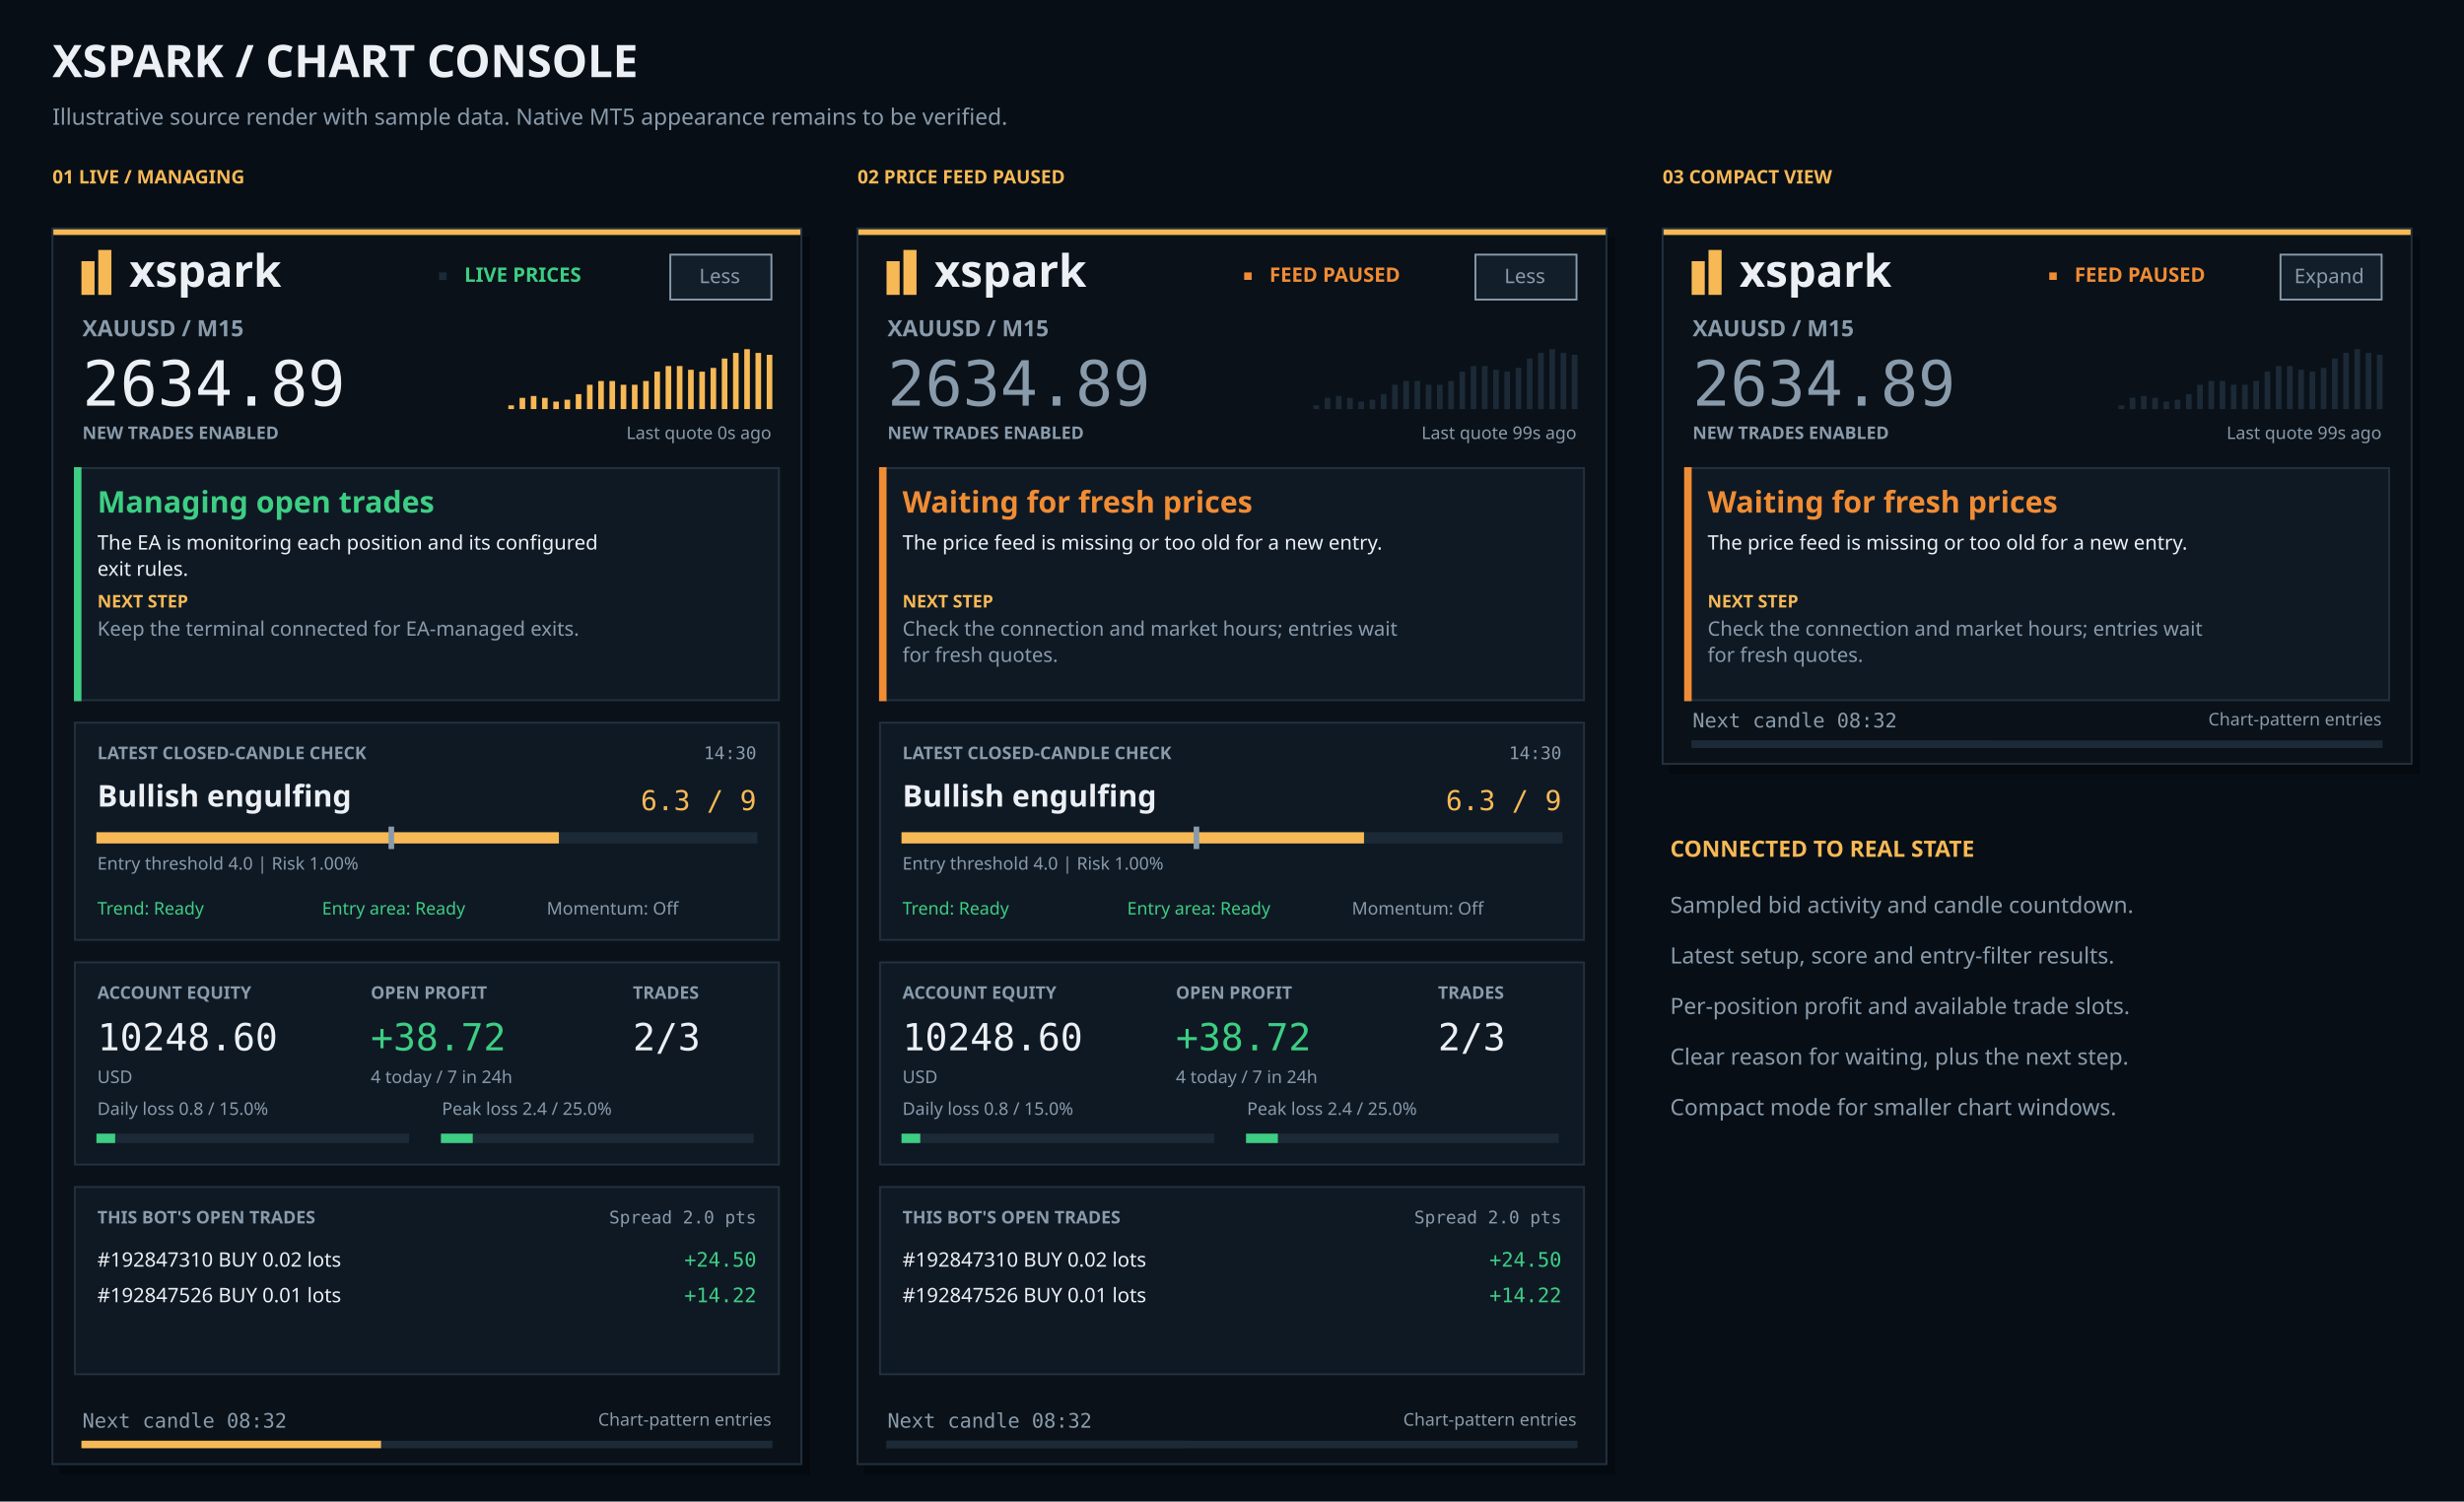
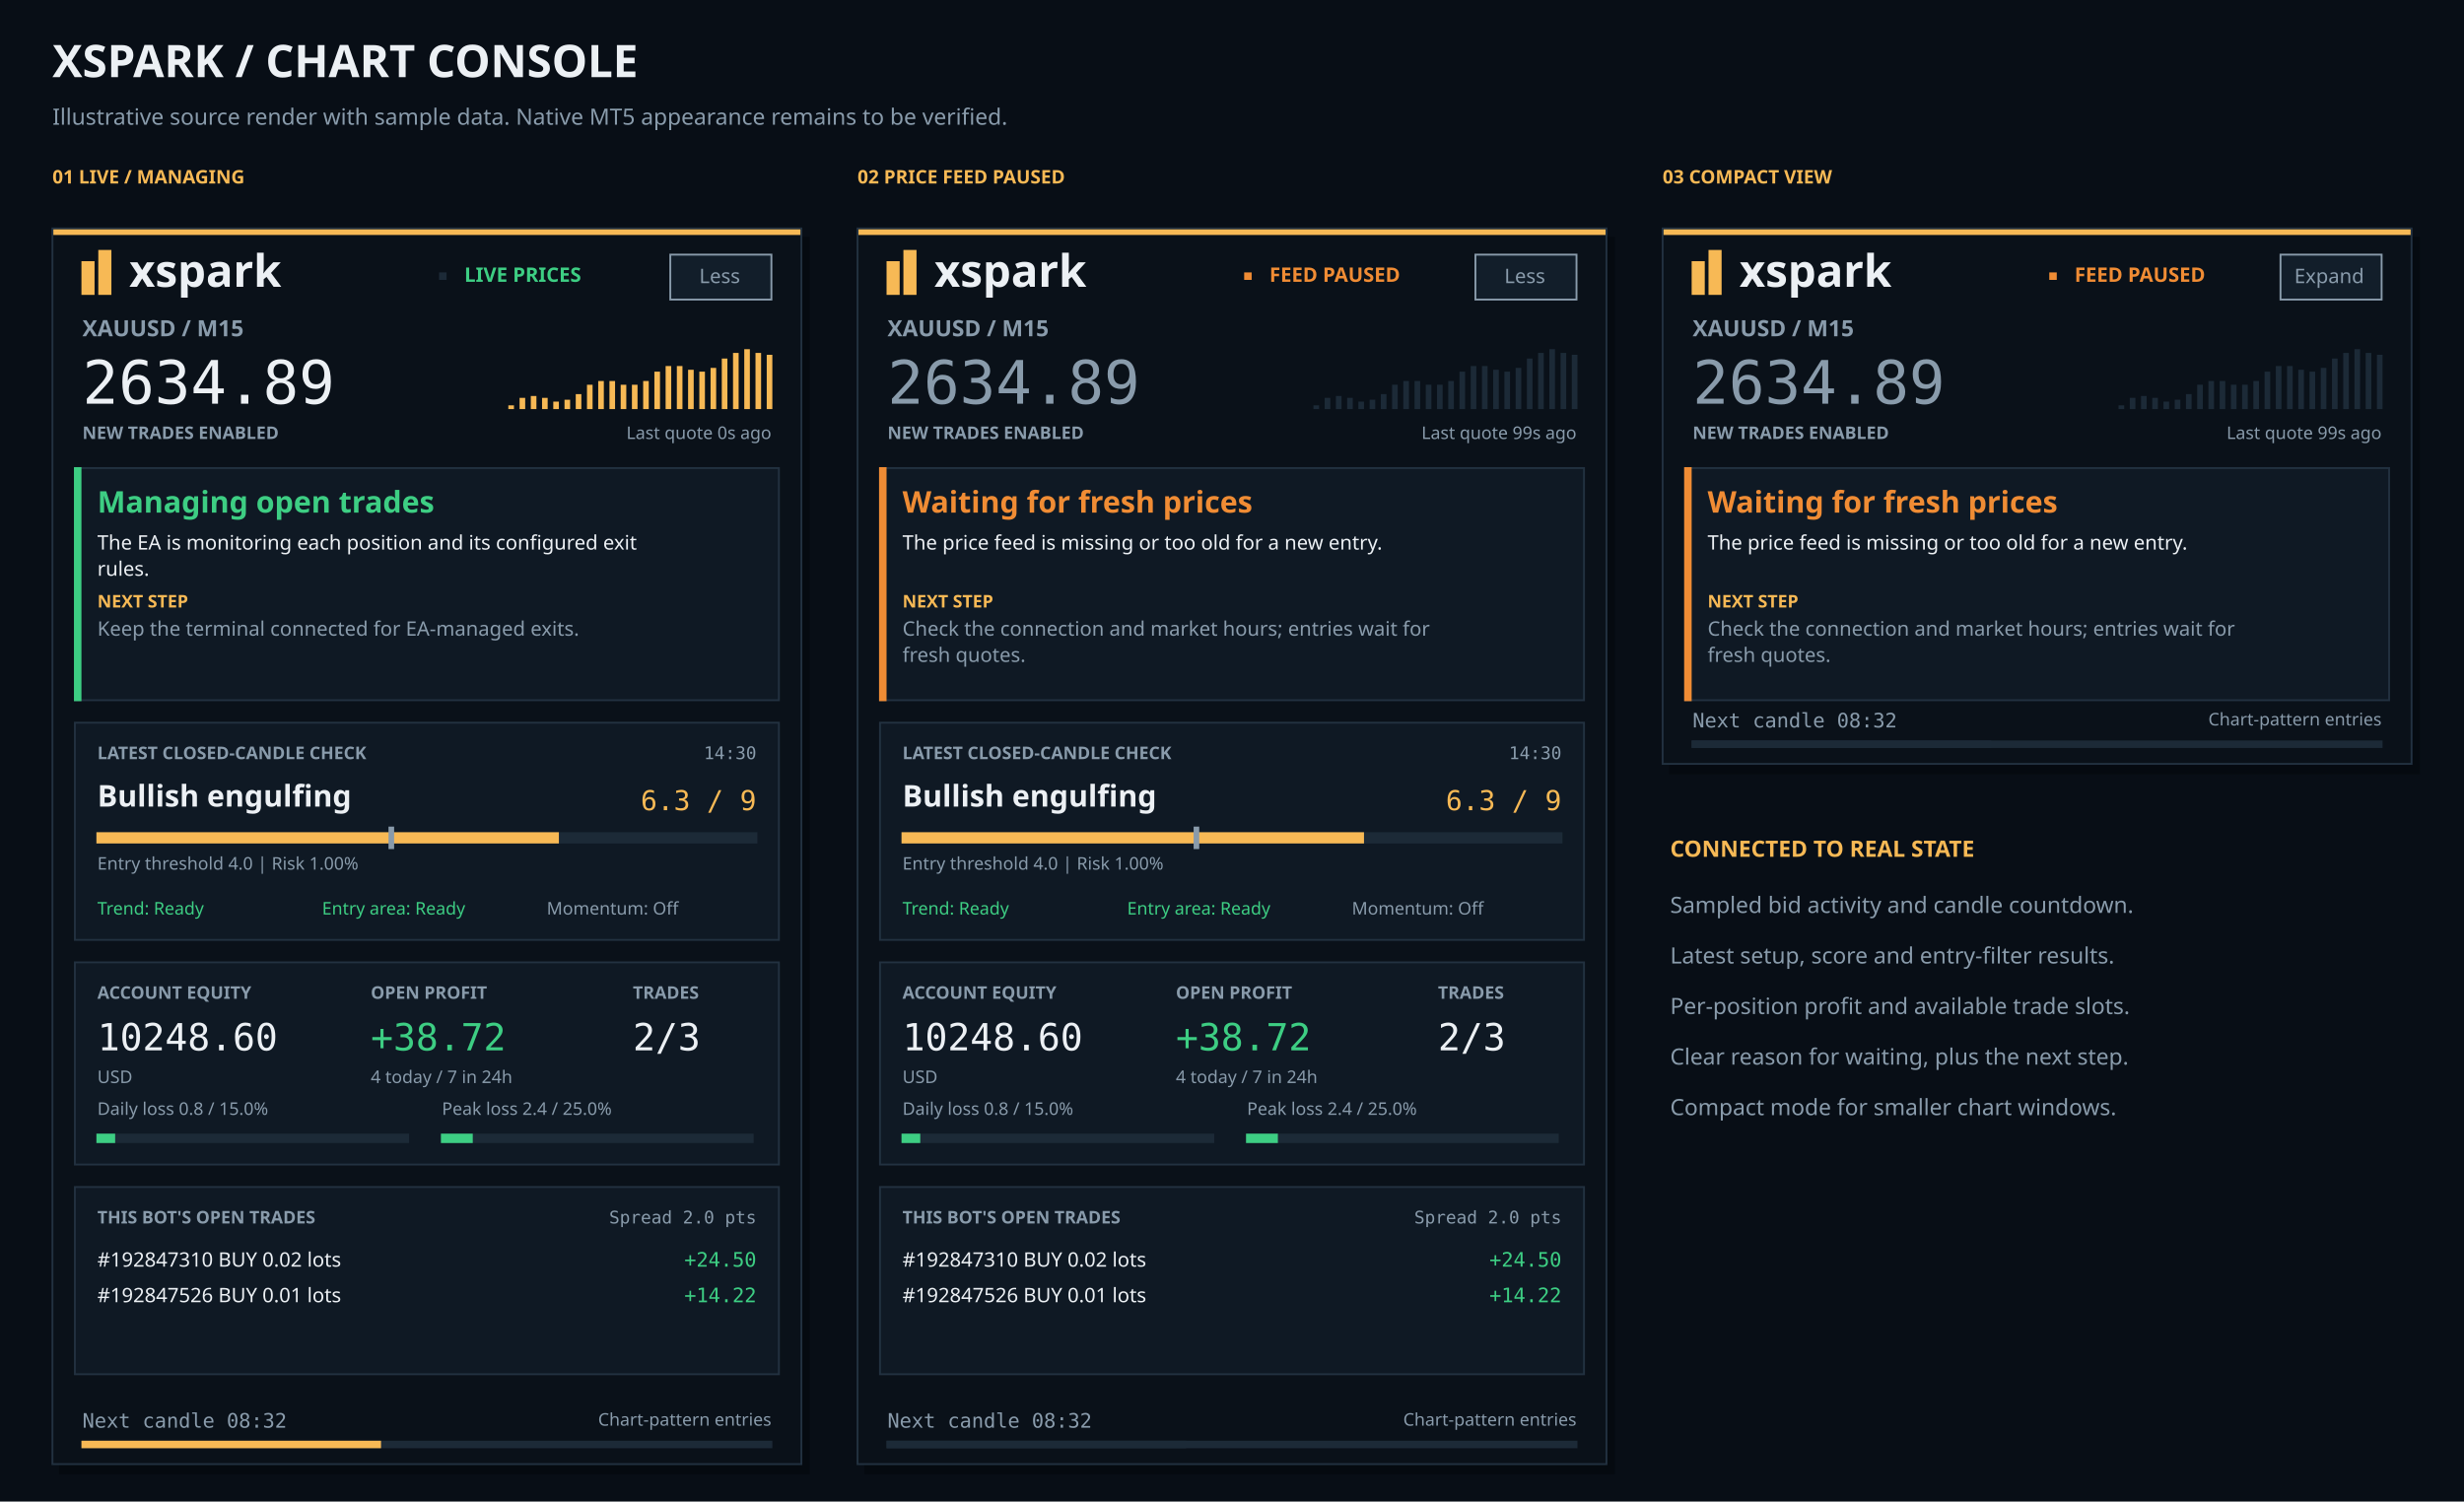
<svg xmlns="http://www.w3.org/2000/svg" width="1316" height="802" viewBox="0 0 1316 802">
  <rect width="1316" height="802" fill="#080e16" />
  <text x="28" y="41.2" fill="#ecf0f4" font-size="24" font-family="Arial Bold, sans-serif" font-weight="bold" text-anchor="start">XSPARK  /  CHART CONSOLE</text>
  <text x="28" y="66.6" fill="#899bab" font-size="12" font-family="Segoe UI, sans-serif" font-weight="normal" text-anchor="start">Illustrative source render with sample data. Native MT5 appearance remains to be verified.</text>
  <text x="28" y="98.0" fill="#f7b955" font-size="10" font-family="Arial Bold, sans-serif" font-weight="bold" text-anchor="start">01  LIVE / MANAGING</text>
  <rect x="32" y="127" width="400" height="660" fill="#050a10" stroke="#050a10" />
  <rect x="28" y="122" width="400" height="660" fill="#0a1119" stroke="#223140" />
  <rect x="29" y="123" width="398" height="2" fill="#f7b955" stroke="#f7b955" />
  <rect x="44" y="140" width="6" height="17" fill="#f7b955" stroke="#f7b955" />
  <rect x="53" y="134" width="6" height="23" fill="#f7b955" stroke="#f7b955" />
  <text x="69" y="153.2" fill="#ecf0f4" font-size="24.0" font-family="Arial Bold, sans-serif" font-weight="bold" text-anchor="start">xspark</text>
  <text x="248" y="150.533" fill="#3dce83" font-size="10.667" font-family="Arial Bold, sans-serif" font-weight="bold" text-anchor="start">LIVE PRICES</text>
  <rect x="234" y="145" width="5" height="5" fill="#1c2a37" stroke="#0a1119" />
  <rect x="358" y="136" width="54" height="24" fill="#121e2a" stroke="#899bab" />
  <text x="373.469" y="151.2" fill="#899bab" font-size="10.667" font-family="Segoe UI, sans-serif" font-weight="normal" text-anchor="start">Less</text>
  <text x="44" y="179.6" fill="#899bab" font-size="12.0" font-family="Arial Bold, sans-serif" font-weight="bold" text-anchor="start">XAUUSD  /  M15</text>
-   <text x="44" y="216.667" fill="#ecf0f4" font-size="33.333" font-family="Consolas, monospace" font-weight="normal" text-anchor="start">2634.89</text>
+   <text x="44" y="215.6" fill="#ecf0f4" font-size="32.0" font-family="Consolas, monospace" font-weight="normal" text-anchor="start">2634.89</text>
  <text x="44" y="234.467" fill="#899bab" font-size="9.333" font-family="Arial Bold, sans-serif" font-weight="bold" text-anchor="start">NEW TRADES ENABLED</text>
  <rect x="271" y="216" width="4" height="3" fill="#f7b955" stroke="#0a1119" />
  <rect x="277" y="212" width="4" height="7" fill="#f7b955" stroke="#0a1119" />
  <rect x="283" y="211" width="4" height="8" fill="#f7b955" stroke="#0a1119" />
  <rect x="289" y="212" width="4" height="7" fill="#f7b955" stroke="#0a1119" />
  <rect x="295" y="214" width="4" height="5" fill="#f7b955" stroke="#0a1119" />
  <rect x="301" y="213" width="4" height="6" fill="#f7b955" stroke="#0a1119" />
  <rect x="307" y="210" width="4" height="9" fill="#f7b955" stroke="#0a1119" />
  <rect x="313" y="205" width="4" height="14" fill="#f7b955" stroke="#0a1119" />
  <rect x="319" y="203" width="4" height="16" fill="#f7b955" stroke="#0a1119" />
  <rect x="325" y="203" width="4" height="16" fill="#f7b955" stroke="#0a1119" />
  <rect x="331" y="205" width="4" height="14" fill="#f7b955" stroke="#0a1119" />
  <rect x="337" y="205" width="4" height="14" fill="#f7b955" stroke="#0a1119" />
  <rect x="343" y="203" width="4" height="16" fill="#f7b955" stroke="#0a1119" />
  <rect x="349" y="198" width="4" height="21" fill="#f7b955" stroke="#0a1119" />
  <rect x="355" y="195" width="4" height="24" fill="#f7b955" stroke="#0a1119" />
  <rect x="361" y="195" width="4" height="24" fill="#f7b955" stroke="#0a1119" />
  <rect x="367" y="197" width="4" height="22" fill="#f7b955" stroke="#0a1119" />
  <rect x="373" y="198" width="4" height="21" fill="#f7b955" stroke="#0a1119" />
  <rect x="379" y="196" width="4" height="23" fill="#f7b955" stroke="#0a1119" />
  <rect x="385" y="191" width="4" height="28" fill="#f7b955" stroke="#0a1119" />
  <rect x="391" y="188" width="4" height="31" fill="#f7b955" stroke="#0a1119" />
  <rect x="397" y="186" width="4" height="33" fill="#f7b955" stroke="#0a1119" />
  <rect x="403" y="188" width="4" height="31" fill="#f7b955" stroke="#0a1119" />
  <rect x="409" y="189" width="4" height="30" fill="#f7b955" stroke="#0a1119" />
  <text x="412" y="234.467" fill="#899bab" font-size="9.333" font-family="Segoe UI, sans-serif" font-weight="normal" text-anchor="end">Last quote 0s ago</text>
  <rect x="40" y="250" width="376" height="124" fill="#0f1924" stroke="#223140" />
  <rect x="40" y="250" width="3" height="124" fill="#3dce83" stroke="#3dce83" />
  <text x="52" y="273.8" fill="#3dce83" font-size="16.0" font-family="Arial Bold, sans-serif" font-weight="bold" text-anchor="start">Managing open trades</text>
-   <text x="52" y="293.533" fill="#ecf0f4" font-size="10.667" font-family="Segoe UI, sans-serif" font-weight="normal" text-anchor="start">The EA is monitoring each position and its configured</text>
+   <text x="52" y="293.533" fill="#ecf0f4" font-size="10.667" font-family="Segoe UI, sans-serif" font-weight="normal" text-anchor="start">The EA is monitoring each position and its configured exit</text>
  <text x="52" y="339.533" fill="#899bab" font-size="10.667" font-family="Segoe UI, sans-serif" font-weight="normal" text-anchor="start">Keep the terminal connected for EA-managed exits.</text>
-   <text x="52" y="307.533" fill="#ecf0f4" font-size="10.667" font-family="Segoe UI, sans-serif" font-weight="normal" text-anchor="start">exit rules.</text>
-   <text x="52" y="353.533" fill="#899bab" font-size="10.667" font-family="Segoe UI, sans-serif" font-weight="normal" text-anchor="start" />
+   <text x="52" y="307.533" fill="#ecf0f4" font-size="10.667" font-family="Segoe UI, sans-serif" font-weight="normal" text-anchor="start">rules.</text>
  <text x="52" y="324.467" fill="#f7b955" font-size="9.333" font-family="Arial Bold, sans-serif" font-weight="bold" text-anchor="start">NEXT STEP</text>
  <rect x="40" y="386" width="376" height="116" fill="#0f1924" stroke="#223140" />
  <text x="52" y="405.467" fill="#899bab" font-size="9.333" font-family="Arial Bold, sans-serif" font-weight="bold" text-anchor="start">LATEST CLOSED-CANDLE CHECK</text>
  <text x="404" y="405.467" fill="#899bab" font-size="9.333" font-family="Consolas, monospace" font-weight="normal" text-anchor="end">14:30</text>
  <text x="52" y="430.8" fill="#ecf0f4" font-size="16.0" font-family="Arial Bold, sans-serif" font-weight="bold" text-anchor="start">Bullish engulfing</text>
  <text x="404" y="432.733" fill="#f7b955" font-size="14.667" font-family="Consolas, monospace" font-weight="normal" text-anchor="end">6.3 / 9</text>
  <rect x="52" y="445" width="352" height="5" fill="#1c2a37" stroke="#1c2a37" />
  <rect x="52" y="445" width="246" height="5" fill="#f7b955" stroke="#f7b955" />
  <rect x="208" y="442" width="2" height="11" fill="#899bab" stroke="#899bab" />
  <text x="52" y="464.467" fill="#899bab" font-size="9.333" font-family="Segoe UI, sans-serif" font-weight="normal" text-anchor="start">Entry threshold 4.0  |  Risk 1.00%</text>
  <text x="52" y="488.467" fill="#3dce83" font-size="9.333" font-family="Segoe UI, sans-serif" font-weight="normal" text-anchor="start">Trend: Ready</text>
  <text x="172" y="488.467" fill="#3dce83" font-size="9.333" font-family="Segoe UI, sans-serif" font-weight="normal" text-anchor="start">Entry area: Ready</text>
  <text x="292" y="488.467" fill="#899bab" font-size="9.333" font-family="Segoe UI, sans-serif" font-weight="normal" text-anchor="start">Momentum: Off</text>
  <rect x="40" y="514" width="376" height="108" fill="#0f1924" stroke="#223140" />
  <text x="52" y="533.467" fill="#899bab" font-size="9.333" font-family="Arial Bold, sans-serif" font-weight="bold" text-anchor="start">ACCOUNT EQUITY</text>
  <text x="198" y="533.467" fill="#899bab" font-size="9.333" font-family="Arial Bold, sans-serif" font-weight="bold" text-anchor="start">OPEN PROFIT</text>
  <text x="338" y="533.467" fill="#899bab" font-size="9.333" font-family="Arial Bold, sans-serif" font-weight="bold" text-anchor="start">TRADES</text>
  <text x="52" y="561.0" fill="#ecf0f4" font-size="20.0" font-family="Consolas, monospace" font-weight="normal" text-anchor="start">10248.60</text>
  <text x="198" y="561.0" fill="#3dce83" font-size="20.0" font-family="Consolas, monospace" font-weight="normal" text-anchor="start">+38.72</text>
  <text x="338" y="561.0" fill="#ecf0f4" font-size="20.0" font-family="Consolas, monospace" font-weight="normal" text-anchor="start">2/3</text>
  <text x="52" y="578.467" fill="#899bab" font-size="9.333" font-family="Segoe UI, sans-serif" font-weight="normal" text-anchor="start">USD</text>
  <text x="198" y="578.467" fill="#899bab" font-size="9.333" font-family="Segoe UI, sans-serif" font-weight="normal" text-anchor="start">4 today / 7 in 24h</text>
  <text x="52" y="595.467" fill="#899bab" font-size="9.333" font-family="Segoe UI, sans-serif" font-weight="normal" text-anchor="start">Daily loss 0.8 / 15.0%</text>
  <text x="236" y="595.467" fill="#899bab" font-size="9.333" font-family="Segoe UI, sans-serif" font-weight="normal" text-anchor="start">Peak loss 2.4 / 25.0%</text>
  <rect x="52" y="606" width="166" height="4" fill="#1c2a37" stroke="#1c2a37" />
  <rect x="52" y="606" width="9" height="4" fill="#3dce83" stroke="#3dce83" />
  <rect x="236" y="606" width="166" height="4" fill="#1c2a37" stroke="#1c2a37" />
  <rect x="236" y="606" width="16" height="4" fill="#3dce83" stroke="#3dce83" />
  <rect x="40" y="634" width="376" height="100" fill="#0f1924" stroke="#223140" />
  <text x="52" y="653.467" fill="#899bab" font-size="9.333" font-family="Arial Bold, sans-serif" font-weight="bold" text-anchor="start">THIS BOT'S OPEN TRADES</text>
  <text x="404" y="653.467" fill="#899bab" font-size="9.333" font-family="Consolas, monospace" font-weight="normal" text-anchor="end">Spread 2.0 pts</text>
  <text x="52" y="676.533" fill="#ecf0f4" font-size="10.667" font-family="Segoe UI, sans-serif" font-weight="normal" text-anchor="start">#192847310  BUY  0.02 lots</text>
  <text x="404" y="676.533" fill="#3dce83" font-size="10.667" font-family="Consolas, monospace" font-weight="normal" text-anchor="end">+24.50</text>
  <text x="52" y="695.533" fill="#ecf0f4" font-size="10.667" font-family="Segoe UI, sans-serif" font-weight="normal" text-anchor="start">#192847526  BUY  0.01 lots</text>
  <text x="404" y="695.533" fill="#3dce83" font-size="10.667" font-family="Consolas, monospace" font-weight="normal" text-anchor="end">+14.22</text>
-   <text x="52" y="714.533" fill="#ecf0f4" font-size="10.667" font-family="Segoe UI, sans-serif" font-weight="normal" text-anchor="start" />
-   <text x="404" y="714.533" fill="#3dce83" font-size="10.667" font-family="Consolas, monospace" font-weight="normal" text-anchor="end" />
  <text x="44" y="762.533" fill="#899bab" font-size="10.667" font-family="Consolas, monospace" font-weight="normal" text-anchor="start">Next candle 08:32</text>
  <text x="412" y="761.467" fill="#899bab" font-size="9.333" font-family="Segoe UI, sans-serif" font-weight="normal" text-anchor="end">Chart-pattern entries</text>
  <rect x="44" y="770" width="368" height="3" fill="#1c2a37" stroke="#1c2a37" />
  <rect x="44" y="770" width="159" height="3" fill="#f7b955" stroke="#f7b955" />
  <text x="458" y="98.0" fill="#f7b955" font-size="10" font-family="Arial Bold, sans-serif" font-weight="bold" text-anchor="start">02  PRICE FEED PAUSED</text>
  <rect x="462" y="127" width="400" height="660" fill="#050a10" stroke="#050a10" />
  <rect x="458" y="122" width="400" height="660" fill="#0a1119" stroke="#223140" />
  <rect x="459" y="123" width="398" height="2" fill="#f7b955" stroke="#f7b955" />
  <rect x="474" y="140" width="6" height="17" fill="#f7b955" stroke="#f7b955" />
  <rect x="483" y="134" width="6" height="23" fill="#f7b955" stroke="#f7b955" />
  <text x="499" y="153.2" fill="#ecf0f4" font-size="24.0" font-family="Arial Bold, sans-serif" font-weight="bold" text-anchor="start">xspark</text>
  <text x="678" y="150.533" fill="#f08c34" font-size="10.667" font-family="Arial Bold, sans-serif" font-weight="bold" text-anchor="start">FEED PAUSED</text>
  <rect x="664" y="145" width="5" height="5" fill="#f08c34" stroke="#0a1119" />
  <rect x="788" y="136" width="54" height="24" fill="#121e2a" stroke="#899bab" />
  <text x="803.469" y="151.2" fill="#899bab" font-size="10.667" font-family="Segoe UI, sans-serif" font-weight="normal" text-anchor="start">Less</text>
  <text x="474" y="179.6" fill="#899bab" font-size="12.0" font-family="Arial Bold, sans-serif" font-weight="bold" text-anchor="start">XAUUSD  /  M15</text>
-   <text x="474" y="216.667" fill="#899bab" font-size="33.333" font-family="Consolas, monospace" font-weight="normal" text-anchor="start">2634.89</text>
+   <text x="474" y="215.6" fill="#899bab" font-size="32.0" font-family="Consolas, monospace" font-weight="normal" text-anchor="start">2634.89</text>
  <text x="474" y="234.467" fill="#899bab" font-size="9.333" font-family="Arial Bold, sans-serif" font-weight="bold" text-anchor="start">NEW TRADES ENABLED</text>
  <rect x="701" y="216" width="4" height="3" fill="#1c2a37" stroke="#0a1119" />
  <rect x="707" y="212" width="4" height="7" fill="#1c2a37" stroke="#0a1119" />
  <rect x="713" y="211" width="4" height="8" fill="#1c2a37" stroke="#0a1119" />
  <rect x="719" y="212" width="4" height="7" fill="#1c2a37" stroke="#0a1119" />
  <rect x="725" y="214" width="4" height="5" fill="#1c2a37" stroke="#0a1119" />
  <rect x="731" y="213" width="4" height="6" fill="#1c2a37" stroke="#0a1119" />
  <rect x="737" y="210" width="4" height="9" fill="#1c2a37" stroke="#0a1119" />
  <rect x="743" y="205" width="4" height="14" fill="#1c2a37" stroke="#0a1119" />
  <rect x="749" y="203" width="4" height="16" fill="#1c2a37" stroke="#0a1119" />
  <rect x="755" y="203" width="4" height="16" fill="#1c2a37" stroke="#0a1119" />
  <rect x="761" y="205" width="4" height="14" fill="#1c2a37" stroke="#0a1119" />
  <rect x="767" y="205" width="4" height="14" fill="#1c2a37" stroke="#0a1119" />
  <rect x="773" y="203" width="4" height="16" fill="#1c2a37" stroke="#0a1119" />
  <rect x="779" y="198" width="4" height="21" fill="#1c2a37" stroke="#0a1119" />
  <rect x="785" y="195" width="4" height="24" fill="#1c2a37" stroke="#0a1119" />
  <rect x="791" y="195" width="4" height="24" fill="#1c2a37" stroke="#0a1119" />
  <rect x="797" y="197" width="4" height="22" fill="#1c2a37" stroke="#0a1119" />
  <rect x="803" y="198" width="4" height="21" fill="#1c2a37" stroke="#0a1119" />
  <rect x="809" y="196" width="4" height="23" fill="#1c2a37" stroke="#0a1119" />
  <rect x="815" y="191" width="4" height="28" fill="#1c2a37" stroke="#0a1119" />
  <rect x="821" y="188" width="4" height="31" fill="#1c2a37" stroke="#0a1119" />
  <rect x="827" y="186" width="4" height="33" fill="#1c2a37" stroke="#0a1119" />
  <rect x="833" y="188" width="4" height="31" fill="#1c2a37" stroke="#0a1119" />
  <rect x="839" y="189" width="4" height="30" fill="#1c2a37" stroke="#0a1119" />
  <text x="842" y="234.467" fill="#899bab" font-size="9.333" font-family="Segoe UI, sans-serif" font-weight="normal" text-anchor="end">Last quote 99s ago</text>
  <rect x="470" y="250" width="376" height="124" fill="#0f1924" stroke="#223140" />
  <rect x="470" y="250" width="3" height="124" fill="#f08c34" stroke="#f08c34" />
  <text x="482" y="273.8" fill="#f08c34" font-size="16.0" font-family="Arial Bold, sans-serif" font-weight="bold" text-anchor="start">Waiting for fresh prices</text>
  <text x="482" y="293.533" fill="#ecf0f4" font-size="10.667" font-family="Segoe UI, sans-serif" font-weight="normal" text-anchor="start">The price feed is missing or too old for a new entry.</text>
-   <text x="482" y="339.533" fill="#899bab" font-size="10.667" font-family="Segoe UI, sans-serif" font-weight="normal" text-anchor="start">Check the connection and market hours; entries wait</text>
-   <text x="482" y="307.533" fill="#ecf0f4" font-size="10.667" font-family="Segoe UI, sans-serif" font-weight="normal" text-anchor="start" />
-   <text x="482" y="353.533" fill="#899bab" font-size="10.667" font-family="Segoe UI, sans-serif" font-weight="normal" text-anchor="start">for fresh quotes.</text>
+   <text x="482" y="339.533" fill="#899bab" font-size="10.667" font-family="Segoe UI, sans-serif" font-weight="normal" text-anchor="start">Check the connection and market hours; entries wait for</text>
+   <text x="482" y="353.533" fill="#899bab" font-size="10.667" font-family="Segoe UI, sans-serif" font-weight="normal" text-anchor="start">fresh quotes.</text>
  <text x="482" y="324.467" fill="#f7b955" font-size="9.333" font-family="Arial Bold, sans-serif" font-weight="bold" text-anchor="start">NEXT STEP</text>
  <rect x="470" y="386" width="376" height="116" fill="#0f1924" stroke="#223140" />
  <text x="482" y="405.467" fill="#899bab" font-size="9.333" font-family="Arial Bold, sans-serif" font-weight="bold" text-anchor="start">LATEST CLOSED-CANDLE CHECK</text>
  <text x="834" y="405.467" fill="#899bab" font-size="9.333" font-family="Consolas, monospace" font-weight="normal" text-anchor="end">14:30</text>
  <text x="482" y="430.8" fill="#ecf0f4" font-size="16.0" font-family="Arial Bold, sans-serif" font-weight="bold" text-anchor="start">Bullish engulfing</text>
  <text x="834" y="432.733" fill="#f7b955" font-size="14.667" font-family="Consolas, monospace" font-weight="normal" text-anchor="end">6.3 / 9</text>
  <rect x="482" y="445" width="352" height="5" fill="#1c2a37" stroke="#1c2a37" />
  <rect x="482" y="445" width="246" height="5" fill="#f7b955" stroke="#f7b955" />
  <rect x="638" y="442" width="2" height="11" fill="#899bab" stroke="#899bab" />
  <text x="482" y="464.467" fill="#899bab" font-size="9.333" font-family="Segoe UI, sans-serif" font-weight="normal" text-anchor="start">Entry threshold 4.0  |  Risk 1.00%</text>
  <text x="482" y="488.467" fill="#3dce83" font-size="9.333" font-family="Segoe UI, sans-serif" font-weight="normal" text-anchor="start">Trend: Ready</text>
  <text x="602" y="488.467" fill="#3dce83" font-size="9.333" font-family="Segoe UI, sans-serif" font-weight="normal" text-anchor="start">Entry area: Ready</text>
  <text x="722" y="488.467" fill="#899bab" font-size="9.333" font-family="Segoe UI, sans-serif" font-weight="normal" text-anchor="start">Momentum: Off</text>
  <rect x="470" y="514" width="376" height="108" fill="#0f1924" stroke="#223140" />
  <text x="482" y="533.467" fill="#899bab" font-size="9.333" font-family="Arial Bold, sans-serif" font-weight="bold" text-anchor="start">ACCOUNT EQUITY</text>
  <text x="628" y="533.467" fill="#899bab" font-size="9.333" font-family="Arial Bold, sans-serif" font-weight="bold" text-anchor="start">OPEN PROFIT</text>
  <text x="768" y="533.467" fill="#899bab" font-size="9.333" font-family="Arial Bold, sans-serif" font-weight="bold" text-anchor="start">TRADES</text>
  <text x="482" y="561.0" fill="#ecf0f4" font-size="20.0" font-family="Consolas, monospace" font-weight="normal" text-anchor="start">10248.60</text>
  <text x="628" y="561.0" fill="#3dce83" font-size="20.0" font-family="Consolas, monospace" font-weight="normal" text-anchor="start">+38.72</text>
  <text x="768" y="561.0" fill="#ecf0f4" font-size="20.0" font-family="Consolas, monospace" font-weight="normal" text-anchor="start">2/3</text>
  <text x="482" y="578.467" fill="#899bab" font-size="9.333" font-family="Segoe UI, sans-serif" font-weight="normal" text-anchor="start">USD</text>
  <text x="628" y="578.467" fill="#899bab" font-size="9.333" font-family="Segoe UI, sans-serif" font-weight="normal" text-anchor="start">4 today / 7 in 24h</text>
  <text x="482" y="595.467" fill="#899bab" font-size="9.333" font-family="Segoe UI, sans-serif" font-weight="normal" text-anchor="start">Daily loss 0.8 / 15.0%</text>
  <text x="666" y="595.467" fill="#899bab" font-size="9.333" font-family="Segoe UI, sans-serif" font-weight="normal" text-anchor="start">Peak loss 2.4 / 25.0%</text>
  <rect x="482" y="606" width="166" height="4" fill="#1c2a37" stroke="#1c2a37" />
  <rect x="482" y="606" width="9" height="4" fill="#3dce83" stroke="#3dce83" />
  <rect x="666" y="606" width="166" height="4" fill="#1c2a37" stroke="#1c2a37" />
  <rect x="666" y="606" width="16" height="4" fill="#3dce83" stroke="#3dce83" />
  <rect x="470" y="634" width="376" height="100" fill="#0f1924" stroke="#223140" />
  <text x="482" y="653.467" fill="#899bab" font-size="9.333" font-family="Arial Bold, sans-serif" font-weight="bold" text-anchor="start">THIS BOT'S OPEN TRADES</text>
  <text x="834" y="653.467" fill="#899bab" font-size="9.333" font-family="Consolas, monospace" font-weight="normal" text-anchor="end">Spread 2.0 pts</text>
  <text x="482" y="676.533" fill="#ecf0f4" font-size="10.667" font-family="Segoe UI, sans-serif" font-weight="normal" text-anchor="start">#192847310  BUY  0.02 lots</text>
  <text x="834" y="676.533" fill="#3dce83" font-size="10.667" font-family="Consolas, monospace" font-weight="normal" text-anchor="end">+24.50</text>
  <text x="482" y="695.533" fill="#ecf0f4" font-size="10.667" font-family="Segoe UI, sans-serif" font-weight="normal" text-anchor="start">#192847526  BUY  0.01 lots</text>
  <text x="834" y="695.533" fill="#3dce83" font-size="10.667" font-family="Consolas, monospace" font-weight="normal" text-anchor="end">+14.22</text>
-   <text x="482" y="714.533" fill="#ecf0f4" font-size="10.667" font-family="Segoe UI, sans-serif" font-weight="normal" text-anchor="start" />
-   <text x="834" y="714.533" fill="#3dce83" font-size="10.667" font-family="Consolas, monospace" font-weight="normal" text-anchor="end" />
  <text x="474" y="762.533" fill="#899bab" font-size="10.667" font-family="Consolas, monospace" font-weight="normal" text-anchor="start">Next candle 08:32</text>
  <text x="842" y="761.467" fill="#899bab" font-size="9.333" font-family="Segoe UI, sans-serif" font-weight="normal" text-anchor="end">Chart-pattern entries</text>
  <rect x="474" y="770" width="368" height="3" fill="#1c2a37" stroke="#1c2a37" />
  <rect x="474" y="770" width="159" height="3" fill="#1c2a37" stroke="#1c2a37" />
  <text x="888" y="98.0" fill="#f7b955" font-size="10" font-family="Arial Bold, sans-serif" font-weight="bold" text-anchor="start">03  COMPACT VIEW</text>
  <rect x="892" y="127" width="400" height="286" fill="#050a10" stroke="#050a10" />
  <rect x="888" y="122" width="400" height="286" fill="#0a1119" stroke="#223140" />
  <rect x="889" y="123" width="398" height="2" fill="#f7b955" stroke="#f7b955" />
  <rect x="904" y="140" width="6" height="17" fill="#f7b955" stroke="#f7b955" />
  <rect x="913" y="134" width="6" height="23" fill="#f7b955" stroke="#f7b955" />
  <text x="929" y="153.2" fill="#ecf0f4" font-size="24.0" font-family="Arial Bold, sans-serif" font-weight="bold" text-anchor="start">xspark</text>
  <text x="1108" y="150.533" fill="#f08c34" font-size="10.667" font-family="Arial Bold, sans-serif" font-weight="bold" text-anchor="start">FEED PAUSED</text>
  <rect x="1094" y="145" width="5" height="5" fill="#f08c34" stroke="#0a1119" />
  <rect x="1218" y="136" width="54" height="24" fill="#121e2a" stroke="#899bab" />
  <text x="1225.367" y="151.2" fill="#899bab" font-size="10.667" font-family="Segoe UI, sans-serif" font-weight="normal" text-anchor="start">Expand</text>
  <text x="904" y="179.6" fill="#899bab" font-size="12.0" font-family="Arial Bold, sans-serif" font-weight="bold" text-anchor="start">XAUUSD  /  M15</text>
-   <text x="904" y="216.667" fill="#899bab" font-size="33.333" font-family="Consolas, monospace" font-weight="normal" text-anchor="start">2634.89</text>
+   <text x="904" y="215.6" fill="#899bab" font-size="32.0" font-family="Consolas, monospace" font-weight="normal" text-anchor="start">2634.89</text>
  <text x="904" y="234.467" fill="#899bab" font-size="9.333" font-family="Arial Bold, sans-serif" font-weight="bold" text-anchor="start">NEW TRADES ENABLED</text>
  <rect x="1131" y="216" width="4" height="3" fill="#1c2a37" stroke="#0a1119" />
  <rect x="1137" y="212" width="4" height="7" fill="#1c2a37" stroke="#0a1119" />
  <rect x="1143" y="211" width="4" height="8" fill="#1c2a37" stroke="#0a1119" />
  <rect x="1149" y="212" width="4" height="7" fill="#1c2a37" stroke="#0a1119" />
  <rect x="1155" y="214" width="4" height="5" fill="#1c2a37" stroke="#0a1119" />
  <rect x="1161" y="213" width="4" height="6" fill="#1c2a37" stroke="#0a1119" />
  <rect x="1167" y="210" width="4" height="9" fill="#1c2a37" stroke="#0a1119" />
  <rect x="1173" y="205" width="4" height="14" fill="#1c2a37" stroke="#0a1119" />
  <rect x="1179" y="203" width="4" height="16" fill="#1c2a37" stroke="#0a1119" />
  <rect x="1185" y="203" width="4" height="16" fill="#1c2a37" stroke="#0a1119" />
  <rect x="1191" y="205" width="4" height="14" fill="#1c2a37" stroke="#0a1119" />
  <rect x="1197" y="205" width="4" height="14" fill="#1c2a37" stroke="#0a1119" />
  <rect x="1203" y="203" width="4" height="16" fill="#1c2a37" stroke="#0a1119" />
  <rect x="1209" y="198" width="4" height="21" fill="#1c2a37" stroke="#0a1119" />
  <rect x="1215" y="195" width="4" height="24" fill="#1c2a37" stroke="#0a1119" />
  <rect x="1221" y="195" width="4" height="24" fill="#1c2a37" stroke="#0a1119" />
  <rect x="1227" y="197" width="4" height="22" fill="#1c2a37" stroke="#0a1119" />
  <rect x="1233" y="198" width="4" height="21" fill="#1c2a37" stroke="#0a1119" />
  <rect x="1239" y="196" width="4" height="23" fill="#1c2a37" stroke="#0a1119" />
  <rect x="1245" y="191" width="4" height="28" fill="#1c2a37" stroke="#0a1119" />
  <rect x="1251" y="188" width="4" height="31" fill="#1c2a37" stroke="#0a1119" />
  <rect x="1257" y="186" width="4" height="33" fill="#1c2a37" stroke="#0a1119" />
  <rect x="1263" y="188" width="4" height="31" fill="#1c2a37" stroke="#0a1119" />
  <rect x="1269" y="189" width="4" height="30" fill="#1c2a37" stroke="#0a1119" />
  <text x="1272" y="234.467" fill="#899bab" font-size="9.333" font-family="Segoe UI, sans-serif" font-weight="normal" text-anchor="end">Last quote 99s ago</text>
  <rect x="900" y="250" width="376" height="124" fill="#0f1924" stroke="#223140" />
  <rect x="900" y="250" width="3" height="124" fill="#f08c34" stroke="#f08c34" />
  <text x="912" y="273.8" fill="#f08c34" font-size="16.0" font-family="Arial Bold, sans-serif" font-weight="bold" text-anchor="start">Waiting for fresh prices</text>
  <text x="912" y="293.533" fill="#ecf0f4" font-size="10.667" font-family="Segoe UI, sans-serif" font-weight="normal" text-anchor="start">The price feed is missing or too old for a new entry.</text>
-   <text x="912" y="339.533" fill="#899bab" font-size="10.667" font-family="Segoe UI, sans-serif" font-weight="normal" text-anchor="start">Check the connection and market hours; entries wait</text>
-   <text x="912" y="307.533" fill="#ecf0f4" font-size="10.667" font-family="Segoe UI, sans-serif" font-weight="normal" text-anchor="start" />
-   <text x="912" y="353.533" fill="#899bab" font-size="10.667" font-family="Segoe UI, sans-serif" font-weight="normal" text-anchor="start">for fresh quotes.</text>
+   <text x="912" y="339.533" fill="#899bab" font-size="10.667" font-family="Segoe UI, sans-serif" font-weight="normal" text-anchor="start">Check the connection and market hours; entries wait for</text>
+   <text x="912" y="353.533" fill="#899bab" font-size="10.667" font-family="Segoe UI, sans-serif" font-weight="normal" text-anchor="start">fresh quotes.</text>
  <text x="912" y="324.467" fill="#f7b955" font-size="9.333" font-family="Arial Bold, sans-serif" font-weight="bold" text-anchor="start">NEXT STEP</text>
  <text x="904" y="388.533" fill="#899bab" font-size="10.667" font-family="Consolas, monospace" font-weight="normal" text-anchor="start">Next candle 08:32</text>
  <text x="1272" y="387.467" fill="#899bab" font-size="9.333" font-family="Segoe UI, sans-serif" font-weight="normal" text-anchor="end">Chart-pattern entries</text>
  <rect x="904" y="396" width="368" height="3" fill="#1c2a37" stroke="#1c2a37" />
  <rect x="904" y="396" width="159" height="3" fill="#1c2a37" stroke="#1c2a37" />
  <text x="892" y="457.6" fill="#f7b955" font-size="12" font-family="Arial Bold, sans-serif" font-weight="bold" text-anchor="start">CONNECTED TO REAL STATE</text>
  <text x="892" y="487.6" fill="#899bab" font-size="12" font-family="Segoe UI, sans-serif" font-weight="normal" text-anchor="start">Sampled bid activity and candle countdown.</text>
  <text x="892" y="514.6" fill="#899bab" font-size="12" font-family="Segoe UI, sans-serif" font-weight="normal" text-anchor="start">Latest setup, score and entry-filter results.</text>
  <text x="892" y="541.6" fill="#899bab" font-size="12" font-family="Segoe UI, sans-serif" font-weight="normal" text-anchor="start">Per-position profit and available trade slots.</text>
  <text x="892" y="568.6" fill="#899bab" font-size="12" font-family="Segoe UI, sans-serif" font-weight="normal" text-anchor="start">Clear reason for waiting, plus the next step.</text>
  <text x="892" y="595.6" fill="#899bab" font-size="12" font-family="Segoe UI, sans-serif" font-weight="normal" text-anchor="start">Compact mode for smaller chart windows.</text>
</svg>
